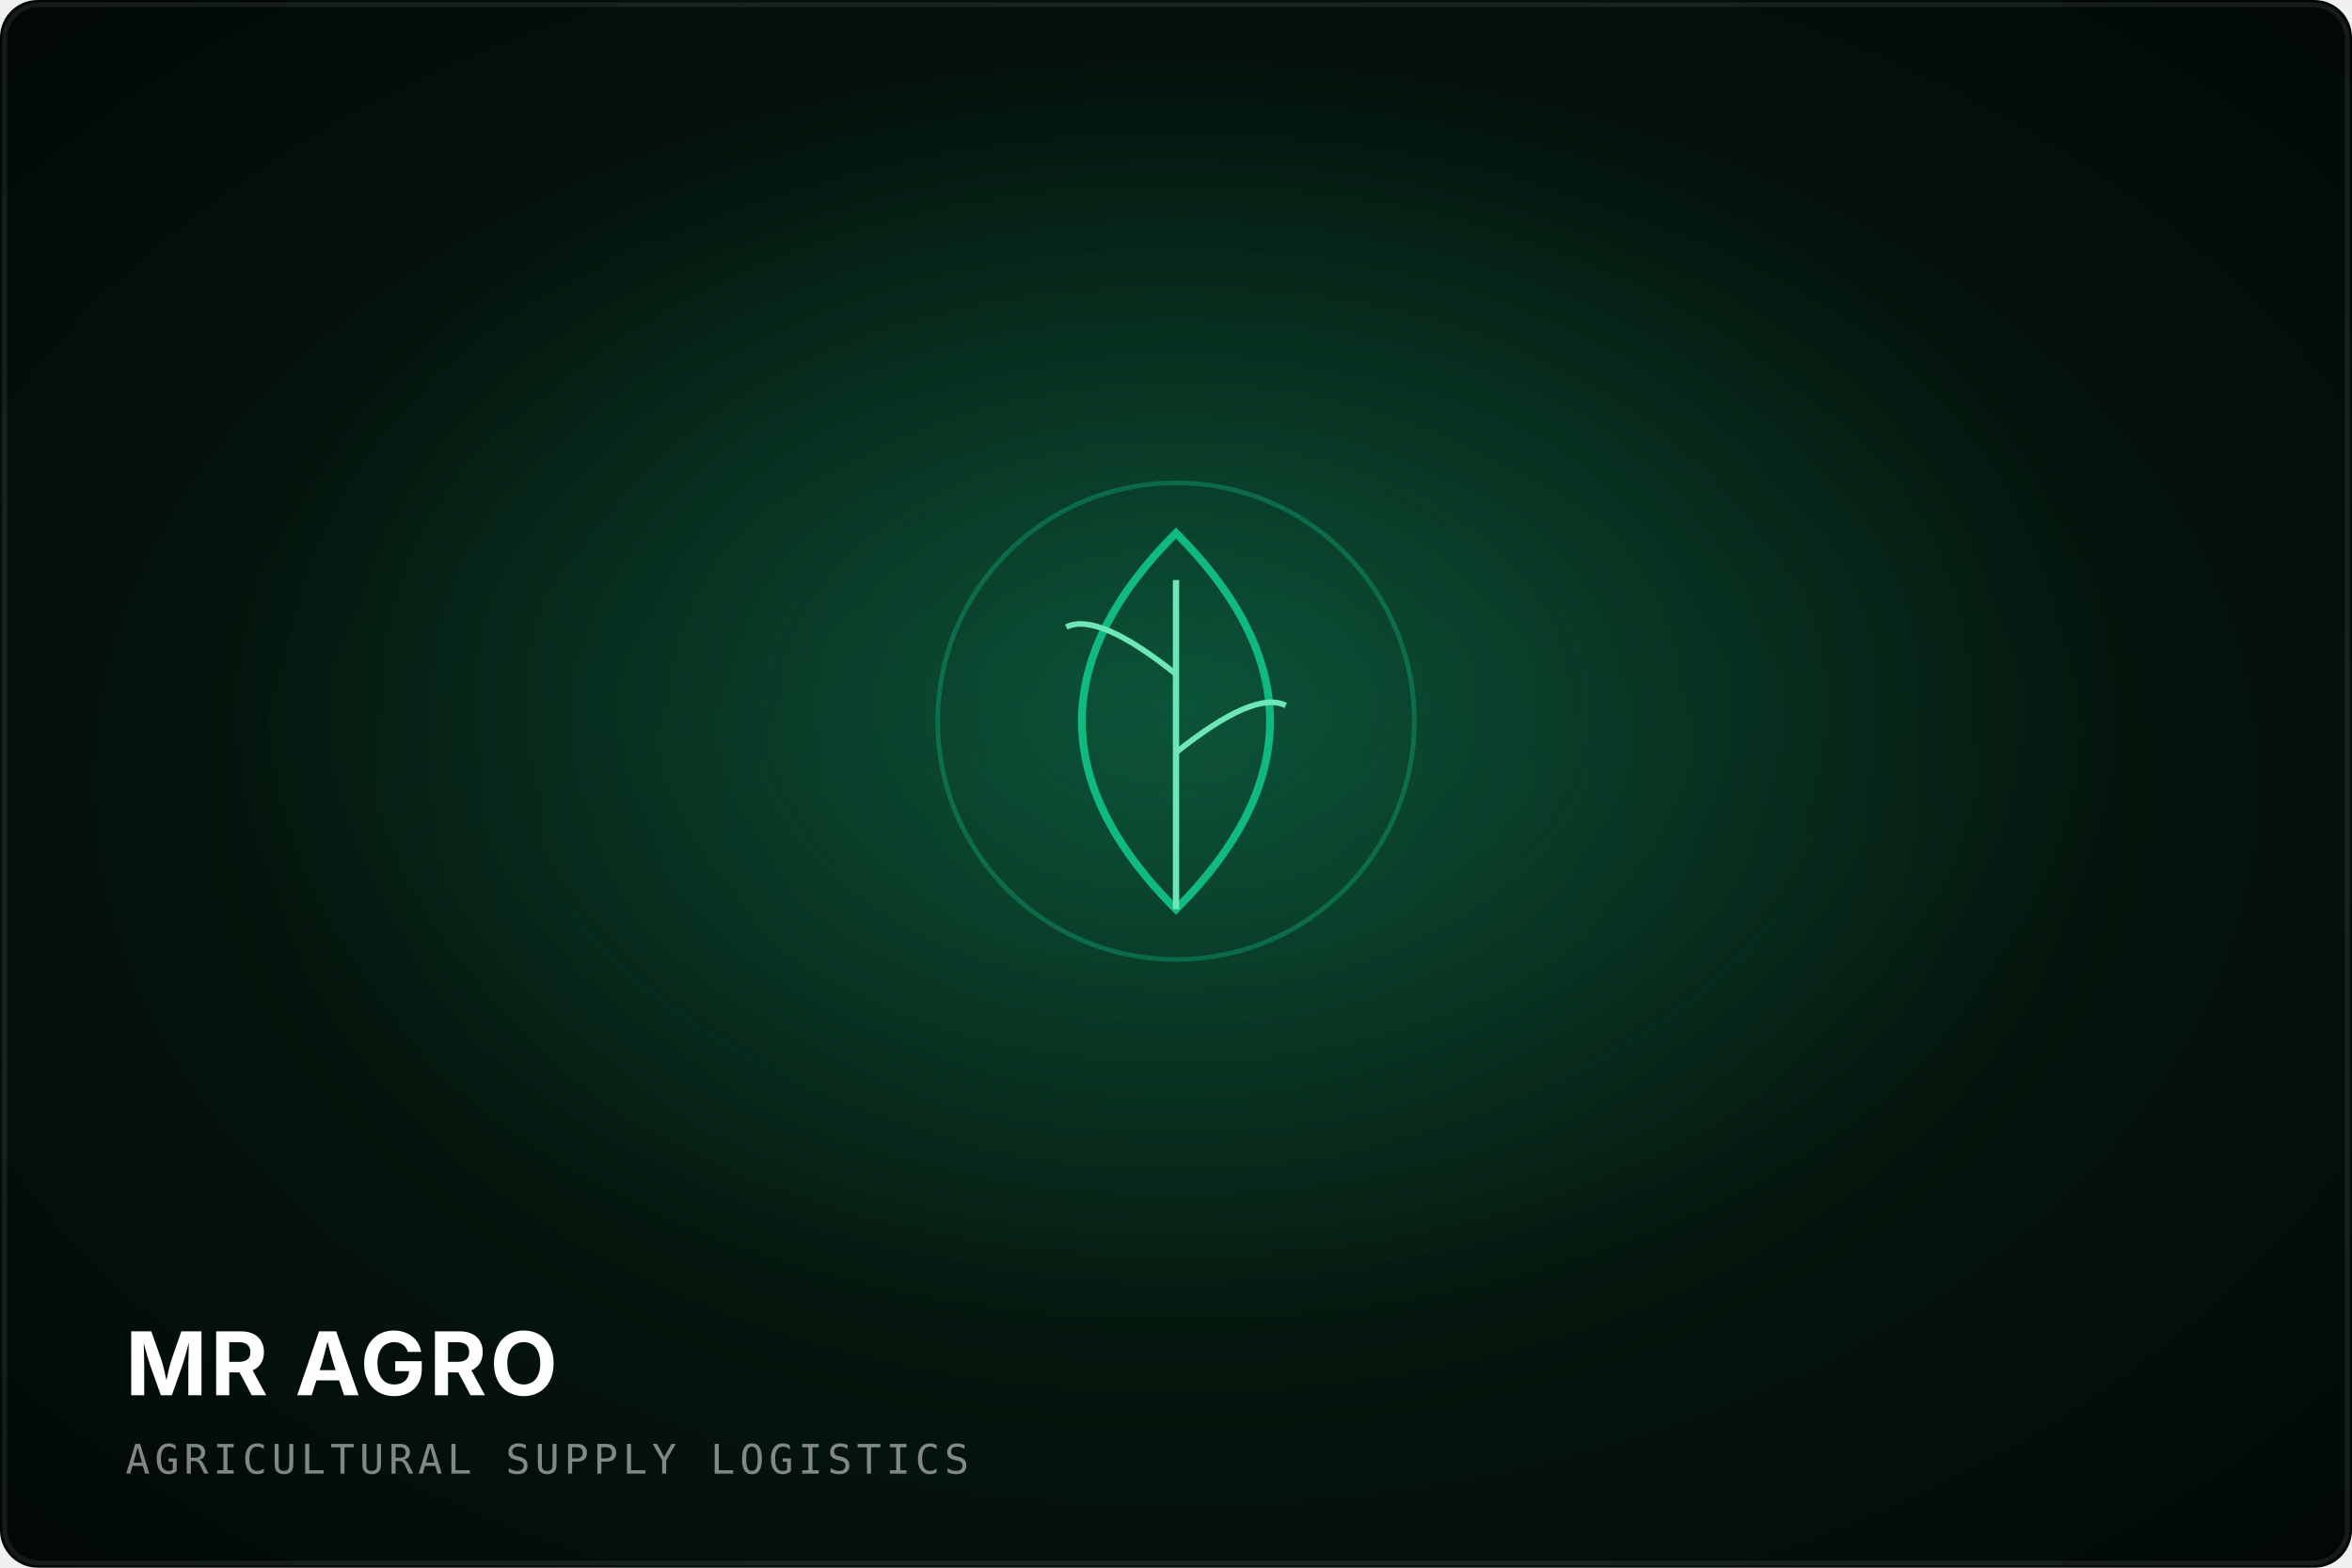
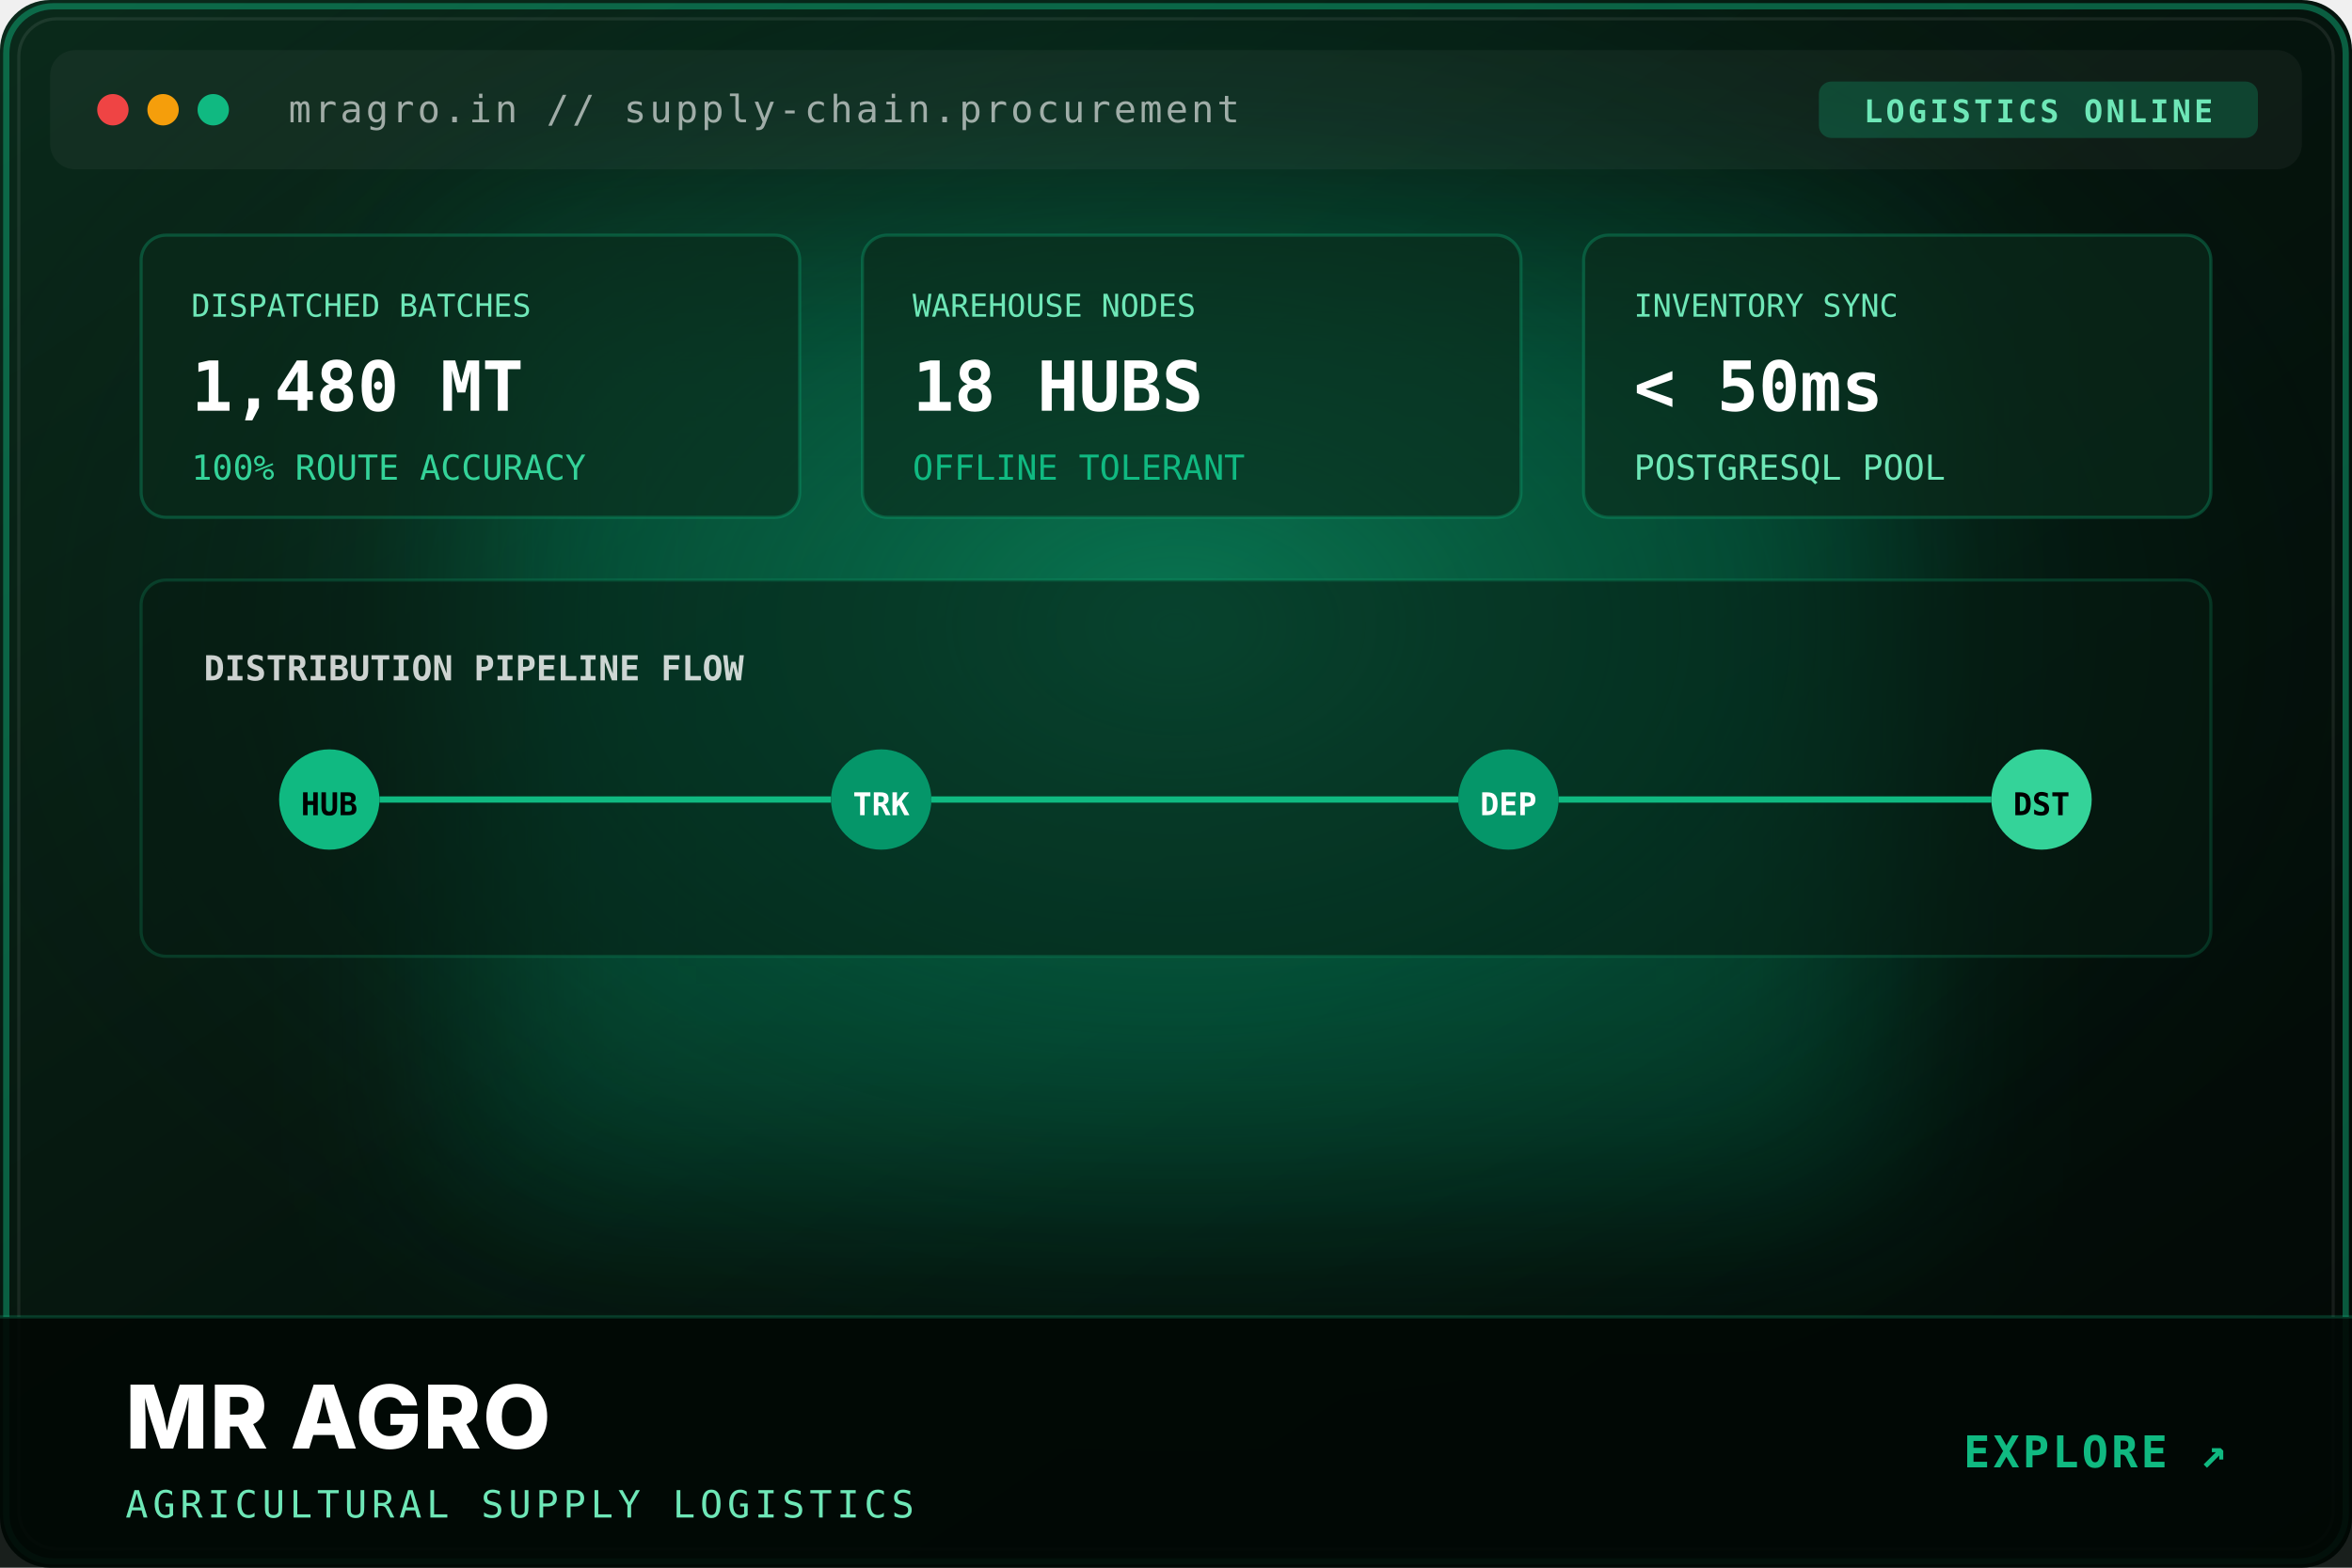
<svg xmlns="http://www.w3.org/2000/svg" width="750" height="500" viewBox="0 0 750 500">
  <defs>
-     <radialGradient id="bg" cx="50%" cy="50%" r="70%">
-       <stop offset="0%" stop-color="#0a2618" />
-       <stop offset="60%" stop-color="#04140c" />
+     <linearGradient id="mrBg" x1="0%" y1="0%" x2="100%" y2="100%">
+       <stop offset="0%" stop-color="#0a2a1b" />
+       <stop offset="50%" stop-color="#05140d" />
      <stop offset="100%" stop-color="#020805" />
+     </linearGradient>
+     <radialGradient id="mrGlow" cx="50%" cy="40%" r="55%">
+       <stop offset="0%" stop-color="#10B981" stop-opacity="0.45" />
+       <stop offset="50%" stop-color="#059669" stop-opacity="0.15" />
+       <stop offset="100%" stop-color="#05140d" stop-opacity="0" />
    </radialGradient>
-     <radialGradient id="glow" cx="50%" cy="45%" r="40%">
-       <stop offset="0%" stop-color="#10B981" stop-opacity="0.32" />
-       <stop offset="100%" stop-color="#10B981" stop-opacity="0" />
-     </radialGradient>
+     <filter id="mrBlur" x="-20%" y="-20%" width="140%" height="140%">
+       <feGaussianBlur stdDeviation="30" />
+     </filter>
  </defs>
-   <rect width="750" height="500" fill="url(#bg)" rx="12" />
-   <rect width="750" height="500" fill="url(#glow)" rx="12" />
-   <rect x="1.5" y="1.5" width="747" height="497" fill="none" stroke="rgba(255,255,255,0.08)" stroke-width="1.5" rx="11" />
-   <g transform="translate(375, 230)">
-     <circle r="76" fill="none" stroke="#10B981" stroke-width="1.5" opacity="0.35" />
-     <path d="M0 60 Q-60 0 0 -60 Q60 0 0 60 Z" fill="none" stroke="#10B981" stroke-width="2.5" />
-     <line x1="0" y1="60" x2="0" y2="-45" stroke="#6EE7B7" stroke-width="2" />
-     <path d="M0 10 Q25 -10 35 -5" fill="none" stroke="#6EE7B7" stroke-width="1.8" />
-     <path d="M0 -15 Q-25 -35 -35 -30" fill="none" stroke="#6EE7B7" stroke-width="1.8" />
+   <rect width="750" height="500" fill="url(#mrBg)" rx="16" />
+   <rect x="150" y="80" width="450" height="300" fill="#059669" opacity="0.3" filter="url(#mrBlur)" />
+   <rect width="750" height="500" fill="url(#mrGlow)" rx="16" />
+   <rect x="2" y="2" width="746" height="496" fill="none" stroke="rgba(16, 185, 129, 0.45)" stroke-width="2" rx="15" />
+   <rect x="6" y="6" width="738" height="488" fill="none" stroke="rgba(255, 255, 255, 0.08)" stroke-width="1" rx="12" />
+   <rect x="16" y="16" width="718" height="38" fill="rgba(255, 255, 255, 0.04)" rx="8" />
+   <circle cx="36" cy="35" r="5" fill="#EF4444" />
+   <circle cx="52" cy="35" r="5" fill="#F59E0B" />
+   <circle cx="68" cy="35" r="5" fill="#10B981" />
+   <text x="92" y="39" font-family="'JetBrains Mono', monospace" font-size="12" fill="rgba(255, 255, 255, 0.6)" letter-spacing="1">mragro.in // supply-chain.procurement</text>
+   <rect x="580" y="26" width="140" height="18" fill="rgba(16, 185, 129, 0.25)" rx="4" />
+   <text x="650" y="39" font-family="'JetBrains Mono', monospace" font-size="10" font-weight="700" fill="#6EE7B7" text-anchor="middle" letter-spacing="1">LOGISTICS ONLINE</text>
+   <g transform="translate(45, 75)">
+     <g transform="translate(0, 0)">
+       <rect width="210" height="90" fill="rgba(10, 42, 27, 0.65)" rx="8" stroke="rgba(16, 185, 129, 0.3)" stroke-width="1" />
+       <text x="16" y="26" font-family="'JetBrains Mono', monospace" font-size="10" fill="#6EE7B7">DISPATCHED BATCHES</text>
+       <text x="16" y="56" font-family="'JetBrains Mono', monospace" font-size="22" font-weight="800" fill="#FFFFFF">1,480 MT</text>
+       <text x="16" y="78" font-family="'JetBrains Mono', monospace" font-size="11" fill="#34D399">100% ROUTE ACCURACY</text>
+     </g>
+     <g transform="translate(230, 0)">
+       <rect width="210" height="90" fill="rgba(10, 42, 27, 0.65)" rx="8" stroke="rgba(16, 185, 129, 0.3)" stroke-width="1" />
+       <text x="16" y="26" font-family="'JetBrains Mono', monospace" font-size="10" fill="#6EE7B7">WAREHOUSE NODES</text>
+       <text x="16" y="56" font-family="'JetBrains Mono', monospace" font-size="22" font-weight="800" fill="#FFFFFF">18 HUBS</text>
+       <text x="16" y="78" font-family="'JetBrains Mono', monospace" font-size="11" fill="#10B981">OFFLINE TOLERANT</text>
+     </g>
+     <g transform="translate(460, 0)">
+       <rect width="200" height="90" fill="rgba(10, 42, 27, 0.65)" rx="8" stroke="rgba(16, 185, 129, 0.3)" stroke-width="1" />
+       <text x="16" y="26" font-family="'JetBrains Mono', monospace" font-size="10" fill="#6EE7B7">INVENTORY SYNC</text>
+       <text x="16" y="56" font-family="'JetBrains Mono', monospace" font-size="22" font-weight="800" fill="#FFFFFF">&lt; 50ms</text>
+       <text x="16" y="78" font-family="'JetBrains Mono', monospace" font-size="11" fill="#6EE7B7">POSTGRESQL POOL</text>
+     </g>
+     <g transform="translate(0, 110)">
+       <rect width="660" height="120" fill="rgba(6, 26, 17, 0.55)" rx="8" stroke="rgba(16, 185, 129, 0.2)" stroke-width="1" />
+       <text x="20" y="32" font-family="'JetBrains Mono', monospace" font-size="11" font-weight="700" fill="rgba(255,255,255,0.8)">DISTRIBUTION PIPELINE FLOW</text>
+       <circle cx="60" cy="70" r="16" fill="#10B981" />
+       <text x="60" y="75" font-family="'JetBrains Mono', monospace" font-size="10" font-weight="800" fill="#000" text-anchor="middle">HUB</text>
+       <line x1="76" y1="70" x2="220" y2="70" stroke="#10B981" stroke-width="2" />
+       <circle cx="236" cy="70" r="16" fill="#059669" />
+       <text x="236" y="75" font-family="'JetBrains Mono', monospace" font-size="10" font-weight="800" fill="#FFF" text-anchor="middle">TRK</text>
+       <line x1="252" y1="70" x2="420" y2="70" stroke="#10B981" stroke-width="2" />
+       <circle cx="436" cy="70" r="16" fill="#059669" />
+       <text x="436" y="75" font-family="'JetBrains Mono', monospace" font-size="10" font-weight="800" fill="#FFF" text-anchor="middle">DEP</text>
+       <line x1="452" y1="70" x2="590" y2="70" stroke="#10B981" stroke-width="2" />
+       <circle cx="606" cy="70" r="16" fill="#34D399" />
+       <text x="606" y="75" font-family="'JetBrains Mono', monospace" font-size="10" font-weight="800" fill="#000" text-anchor="middle">DST</text>
+     </g>
  </g>
-   <text x="40" y="445" font-family="'Instrument Sans', -apple-system, sans-serif" font-size="28" font-weight="700" fill="#FFFFFF" letter-spacing="1">MR AGRO</text>
-   <text x="40" y="470" font-family="'JetBrains Mono', monospace" font-size="13" font-weight="500" fill="rgba(255,255,255,0.5)" letter-spacing="1.5">AGRICULTURAL SUPPLY LOGISTICS</text>
+   <rect x="0" y="420" width="750" height="80" fill="rgba(2, 8, 5, 0.9)" />
+   <line x1="0" y1="420" x2="750" y2="420" stroke="rgba(16, 185, 129, 0.25)" stroke-width="1" />
+   <text x="40" y="462" font-family="'Syne', -apple-system, sans-serif" font-size="28" font-weight="800" fill="#FFFFFF" letter-spacing="0.5">MR AGRO</text>
+   <text x="40" y="484" font-family="'JetBrains Mono', monospace" font-size="12" font-weight="500" fill="#6EE7B7" letter-spacing="1.5">AGRICULTURAL SUPPLY LOGISTICS</text>
+   <text x="710" y="468" font-family="'JetBrains Mono', monospace" font-size="14" font-weight="700" fill="#10B981" text-anchor="end" letter-spacing="1">EXPLORE ↗</text>
</svg>
